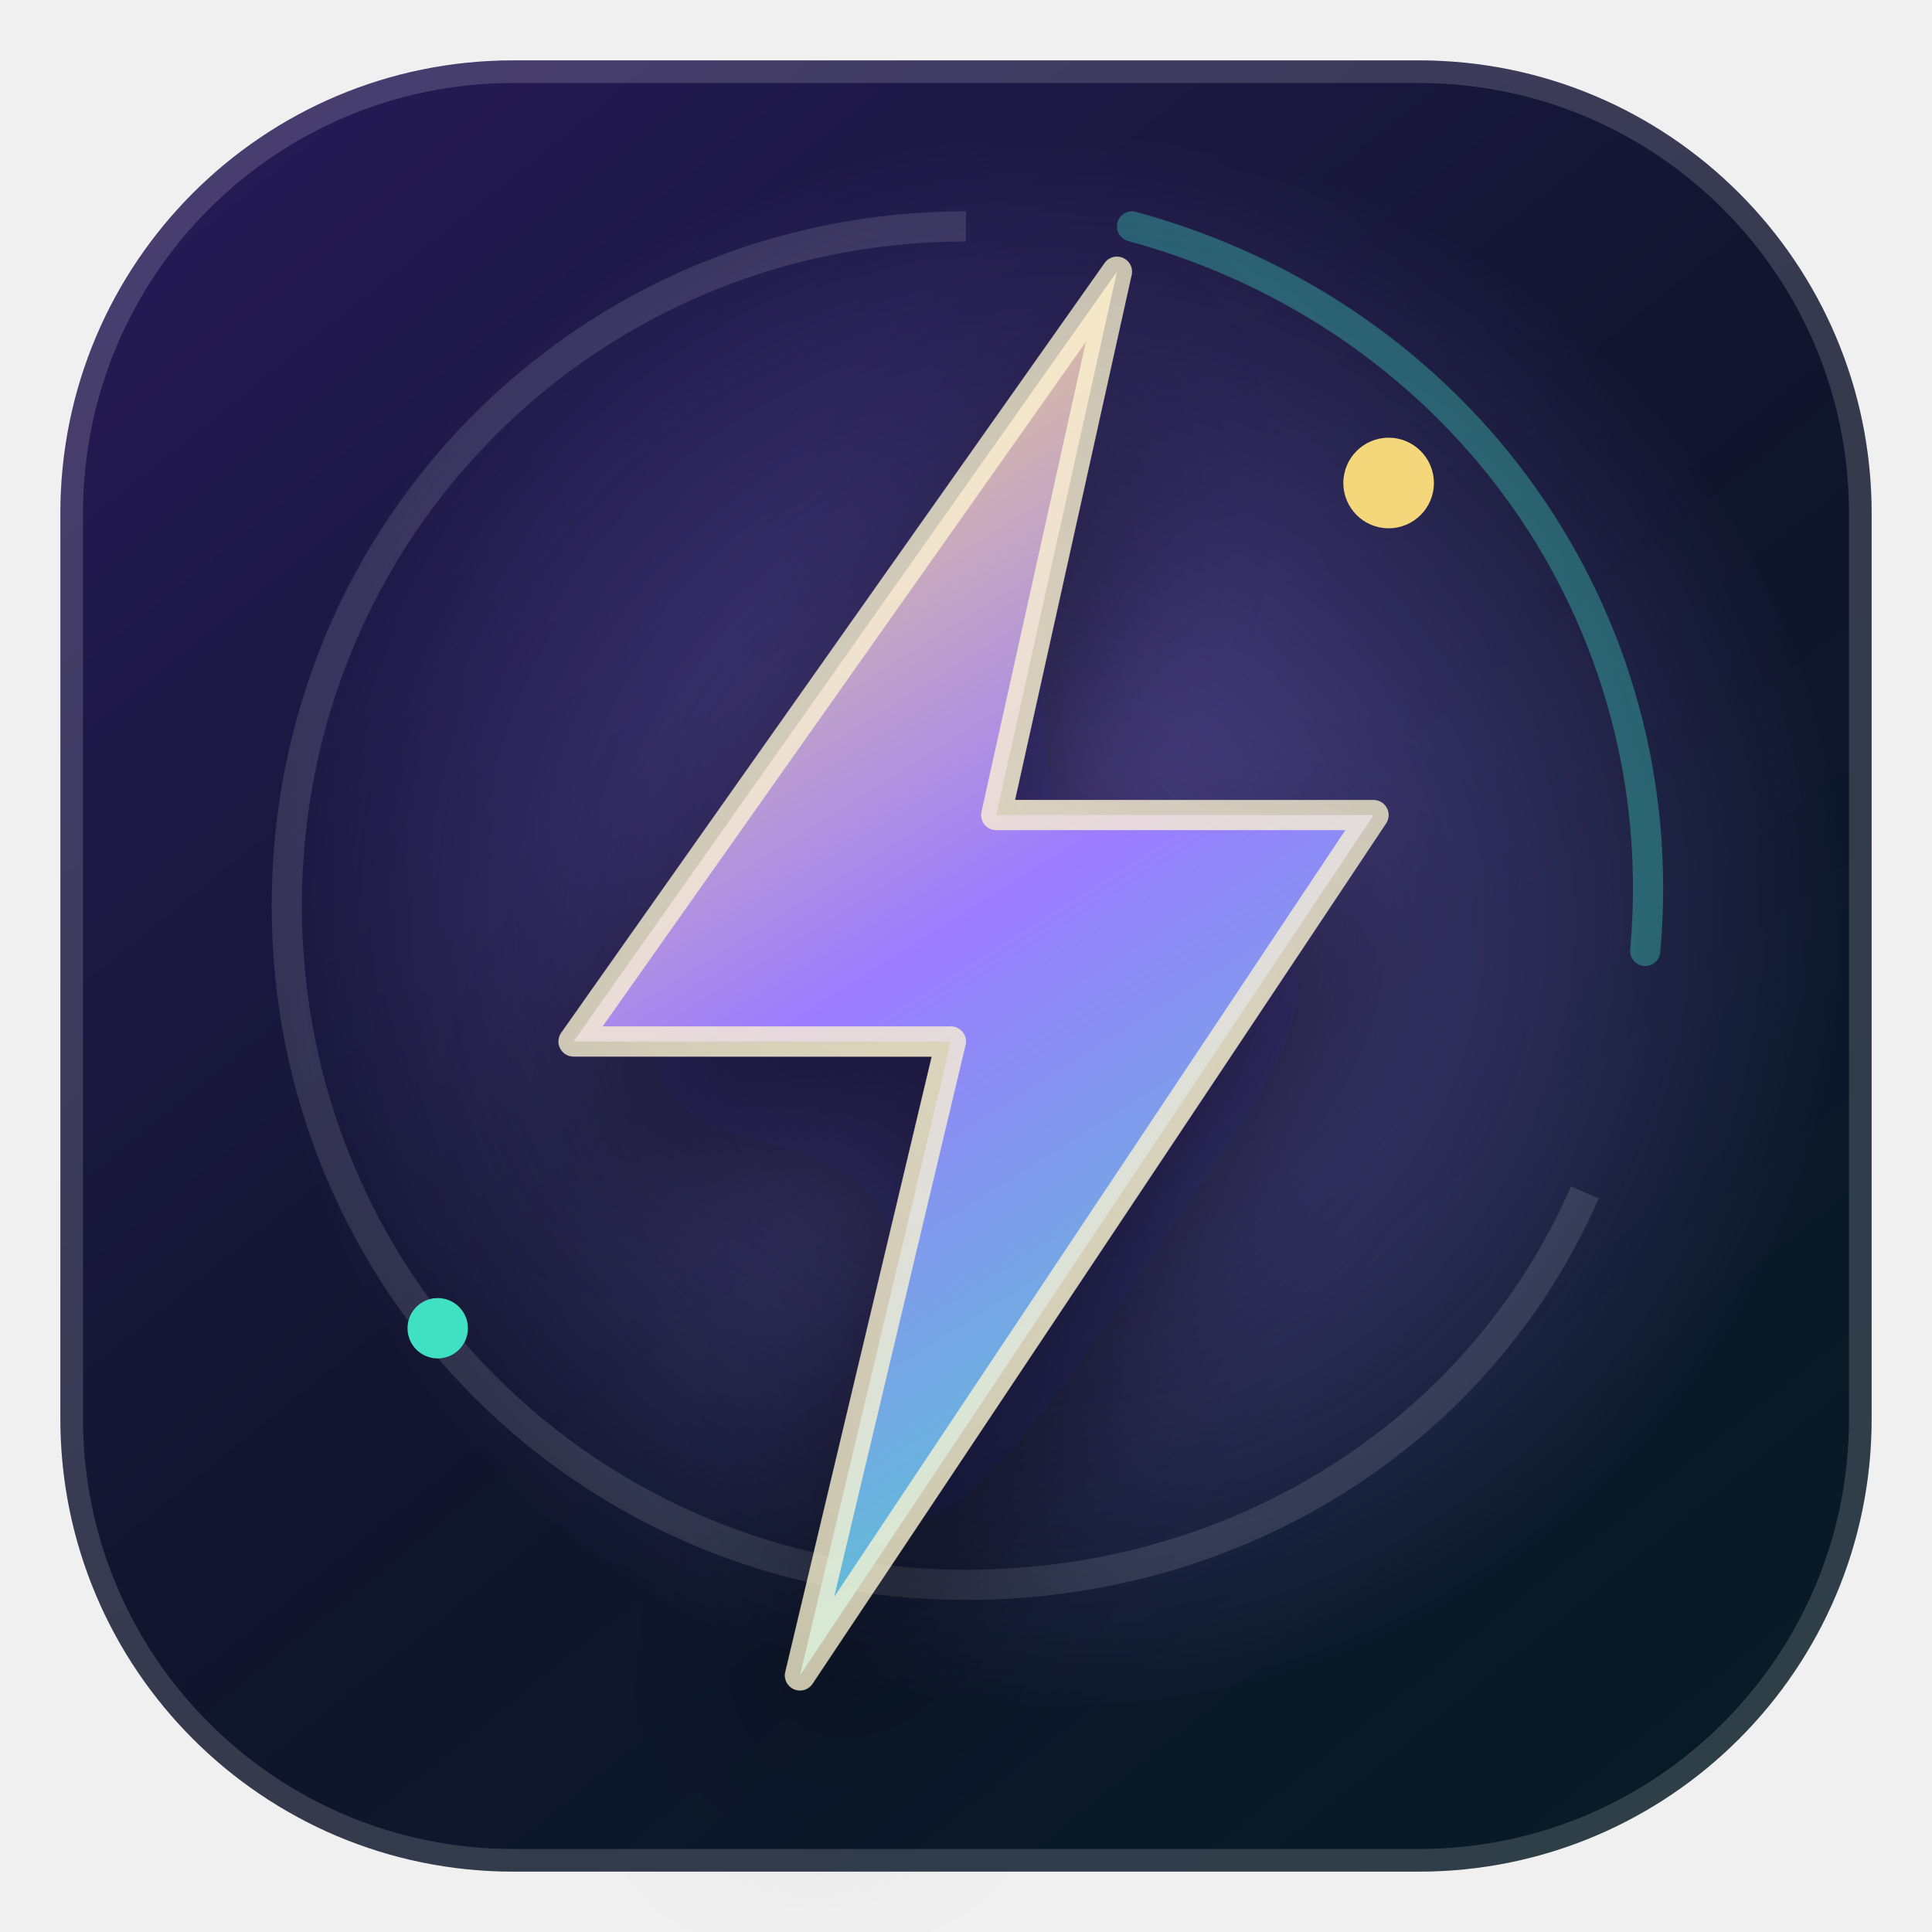
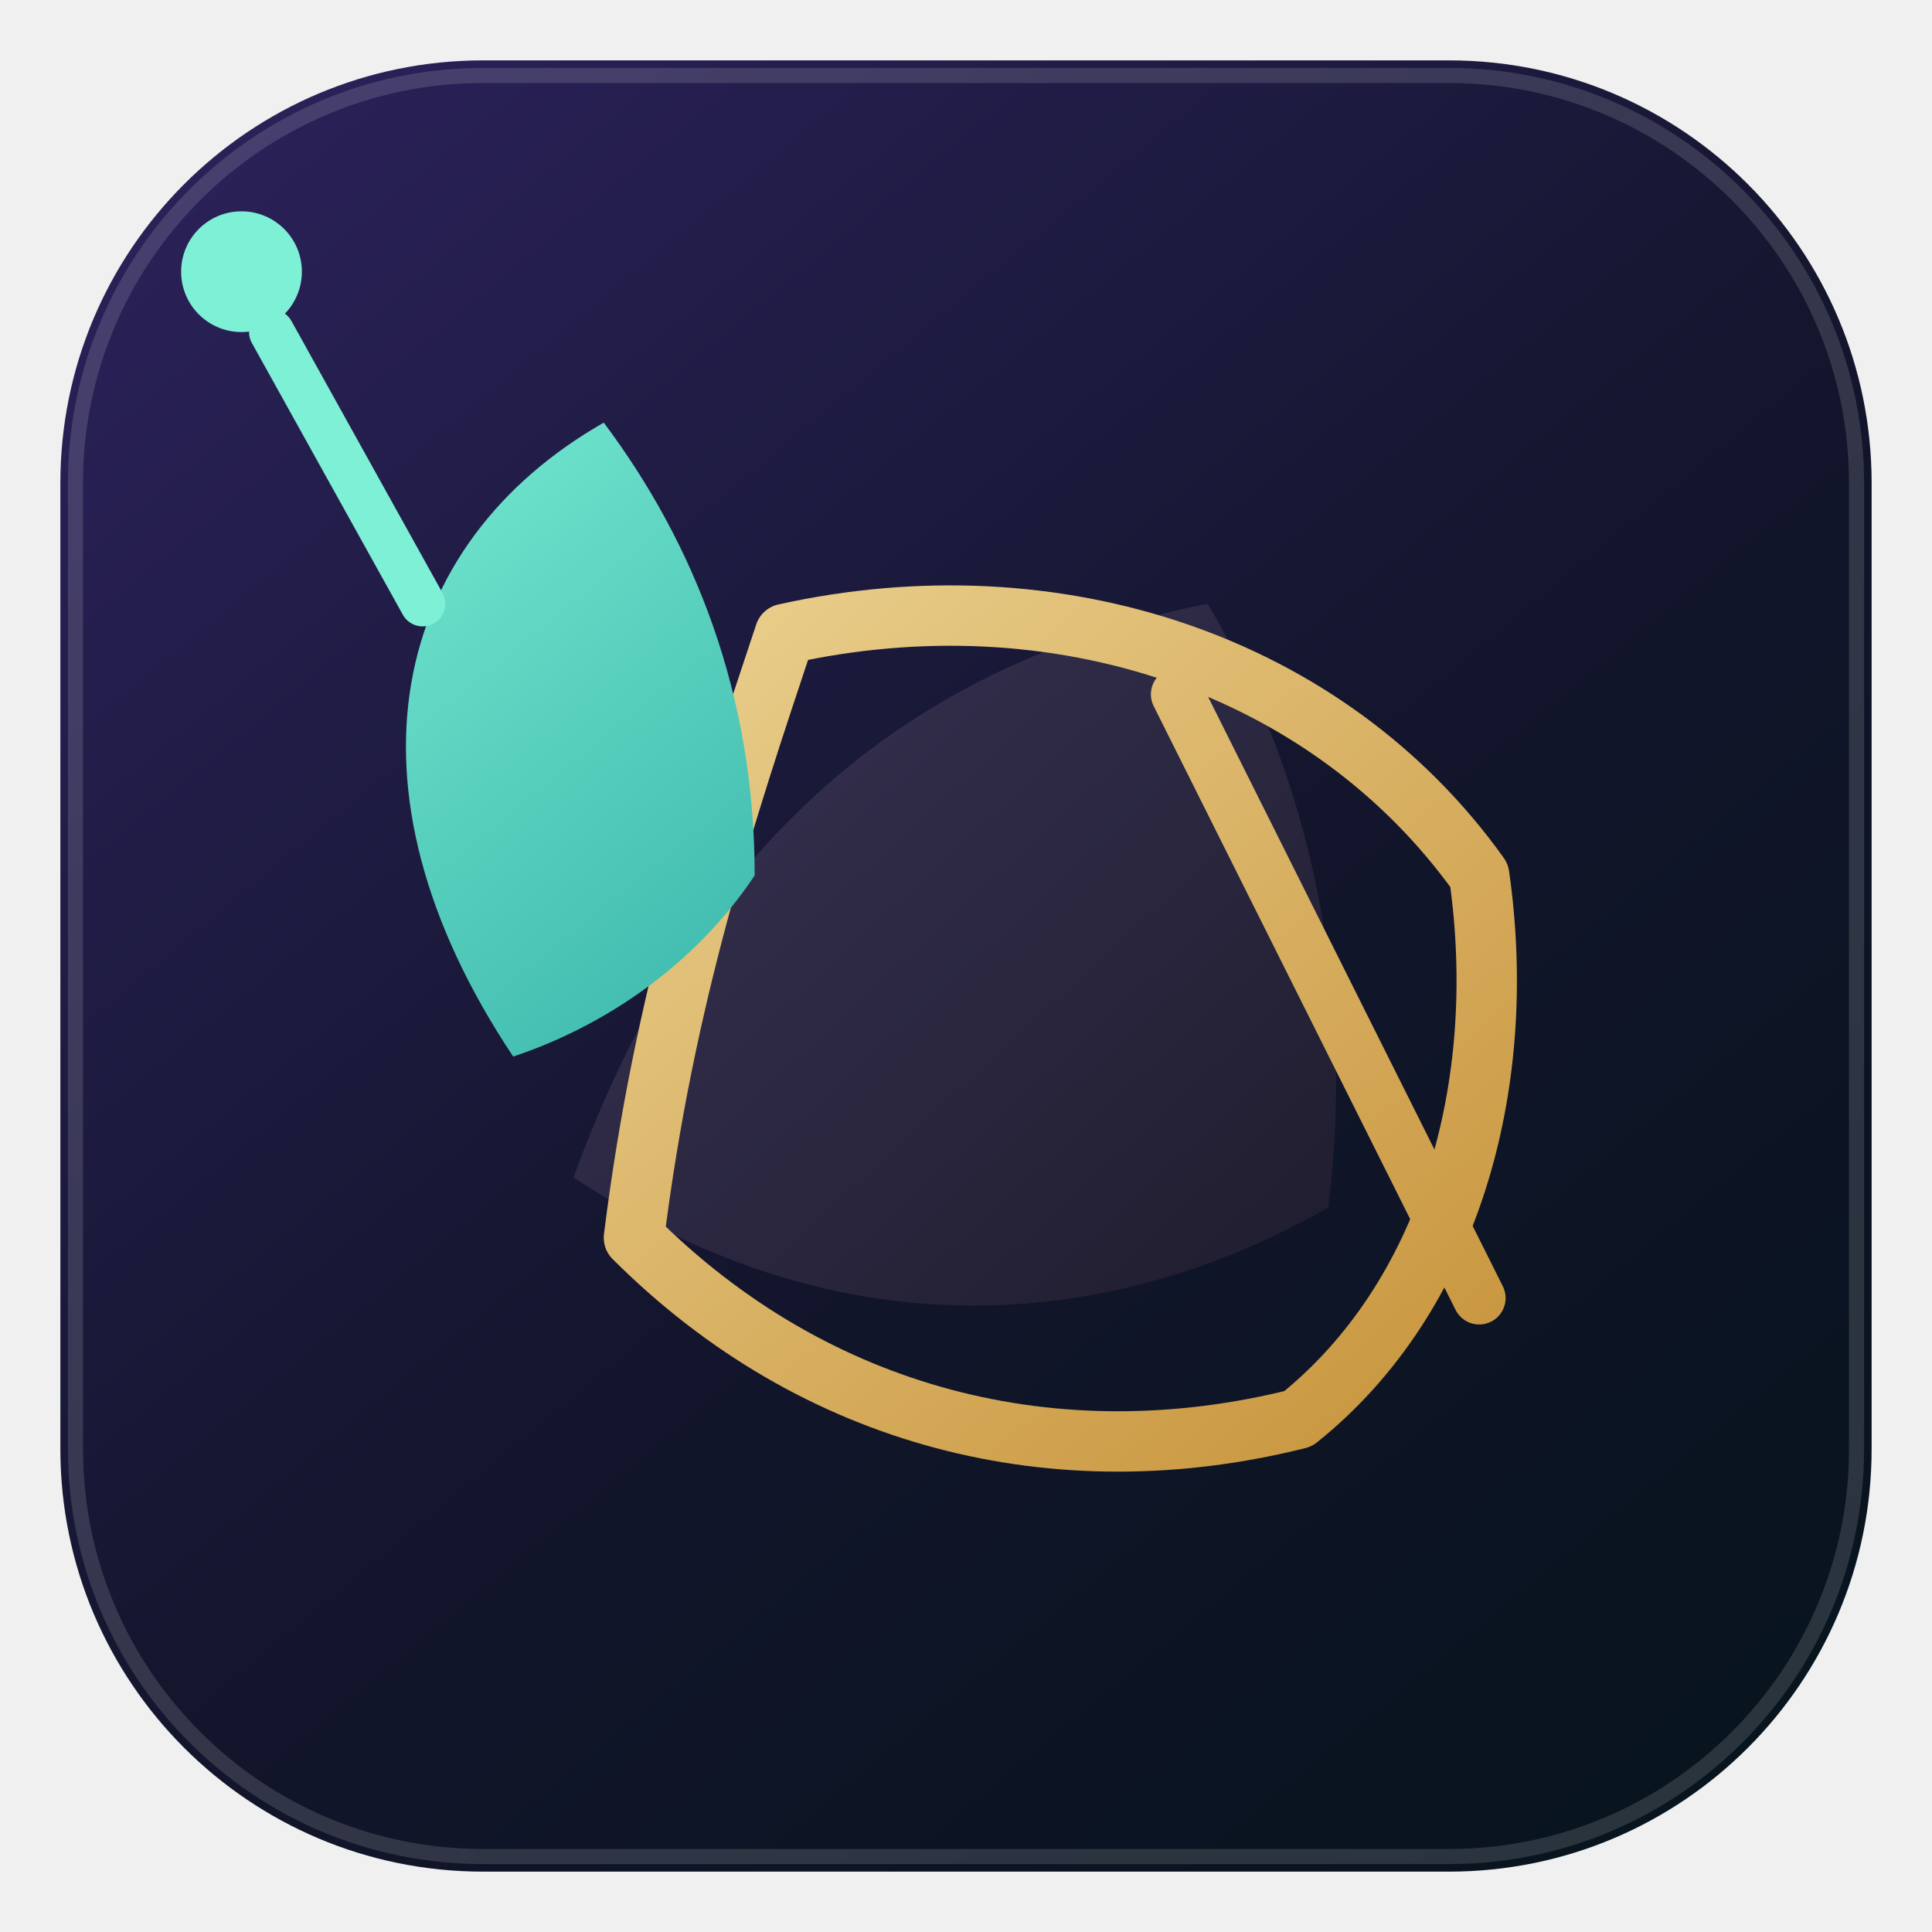
<svg xmlns="http://www.w3.org/2000/svg" viewBox="0 0 128 128">
  <defs>
-     <linearGradient id="bg" x1="18" y1="8" x2="110" y2="122" gradientUnits="userSpaceOnUse">
-       <stop stop-color="#251a55" />
-       <stop offset=".5" stop-color="#11152d" />
-       <stop offset="1" stop-color="#071b26" />
+     <linearGradient id="tile" x1="16" y1="8" x2="112" y2="124" gradientUnits="userSpaceOnUse">
+       <stop stop-color="#2a2158" />
+       <stop offset=".55" stop-color="#12152b" />
+       <stop offset="1" stop-color="#07141d" />
    </linearGradient>
-     <linearGradient id="bolt" x1="42" y1="23" x2="94" y2="106" gradientUnits="userSpaceOnUse">
-       <stop stop-color="#f5d77b" />
-       <stop offset=".45" stop-color="#9b7cff" />
-       <stop offset="1" stop-color="#40e0c2" />
+     <linearGradient id="helm" x1="40" y1="30" x2="108" y2="104" gradientUnits="userSpaceOnUse">
+       <stop stop-color="#3a3558" />
+       <stop offset="1" stop-color="#16141f" />
    </linearGradient>
-     <radialGradient id="glow">
-       <stop stop-color="#9b7cff" stop-opacity=".5" />
-       <stop offset="1" stop-color="#9b7cff" stop-opacity="0" />
-     </radialGradient>
-     <filter id="shadow" x="-30%" y="-30%" width="160%" height="160%">
-       <feDropShadow dx="0" dy="6" stdDeviation="6" flood-color="#050711" flood-opacity=".65" />
-     </filter>
+     <linearGradient id="gold" x1="28" y1="22" x2="96" y2="100" gradientUnits="userSpaceOnUse">
+       <stop stop-color="#f4e2a6" />
+       <stop offset="1" stop-color="#c7923a" />
+     </linearGradient>
+     <linearGradient id="wing" x1="18" y1="24" x2="62" y2="78" gradientUnits="userSpaceOnUse">
+       <stop stop-color="#7ef0d6" />
+       <stop offset="1" stop-color="#2aa8a0" />
+     </linearGradient>
  </defs>
-   <rect x="4" y="4" width="120" height="120" rx="30" fill="url(#bg)" />
-   <circle cx="70" cy="61" r="52" fill="url(#glow)" />
-   <path d="M64 15c-25 0-45 20-45 45s20 45 45 45c18 0 34-10 41-26" fill="none" stroke="#ffffff" stroke-opacity=".12" stroke-width="2" />
-   <path d="M75 15c22 6 36 26 34 48" fill="none" stroke="#40e0c2" stroke-opacity=".35" stroke-width="2" stroke-linecap="round" />
-   <path d="M74 18 38 69h25l-10 42 38-57H66z" fill="url(#bolt)" stroke="#fff6d1" stroke-opacity=".75" stroke-width="2" stroke-linejoin="round" filter="url(#shadow)" />
-   <circle cx="92" cy="32" r="3" fill="#f5d77b" />
-   <circle cx="29" cy="88" r="2" fill="#40e0c2" />
-   <rect x="4.75" y="4.75" width="118.5" height="118.5" rx="29.25" fill="none" stroke="#ffffff" stroke-opacity=".16" stroke-width="1.5" />
+   <rect x="4" y="4" width="120" height="120" rx="28" fill="url(#tile)" />
+   <path d="M38 78c8-22 22-34 42-38 6 10 10 24 8 40-14 8-32 10-50-2z" fill="url(#helm)" />
+   <path d="M52 42c18-4 36 2 46 16 2 14-2 28-12 36-16 4-32 0-44-12 2-16 6-28 10-40z" fill="none" stroke="url(#gold)" stroke-width="4" stroke-linejoin="round" />
+   <path d="M78 46 98 86" fill="none" stroke="url(#gold)" stroke-width="3.5" stroke-linecap="round" />
+   <path d="M34 70c-12-18-8-34 6-42 6 8 10 18 10 30-4 6-10 10-16 12z" fill="url(#wing)" />
+   <path d="M28 40 18 22" fill="none" stroke="#7ef0d6" stroke-width="3" stroke-linecap="round" />
+   <circle cx="16" cy="18" r="4" fill="#7ef0d6" />
+   <rect x="5" y="5" width="118" height="118" rx="27" fill="none" stroke="#fff" stroke-opacity=".14" />
</svg>
